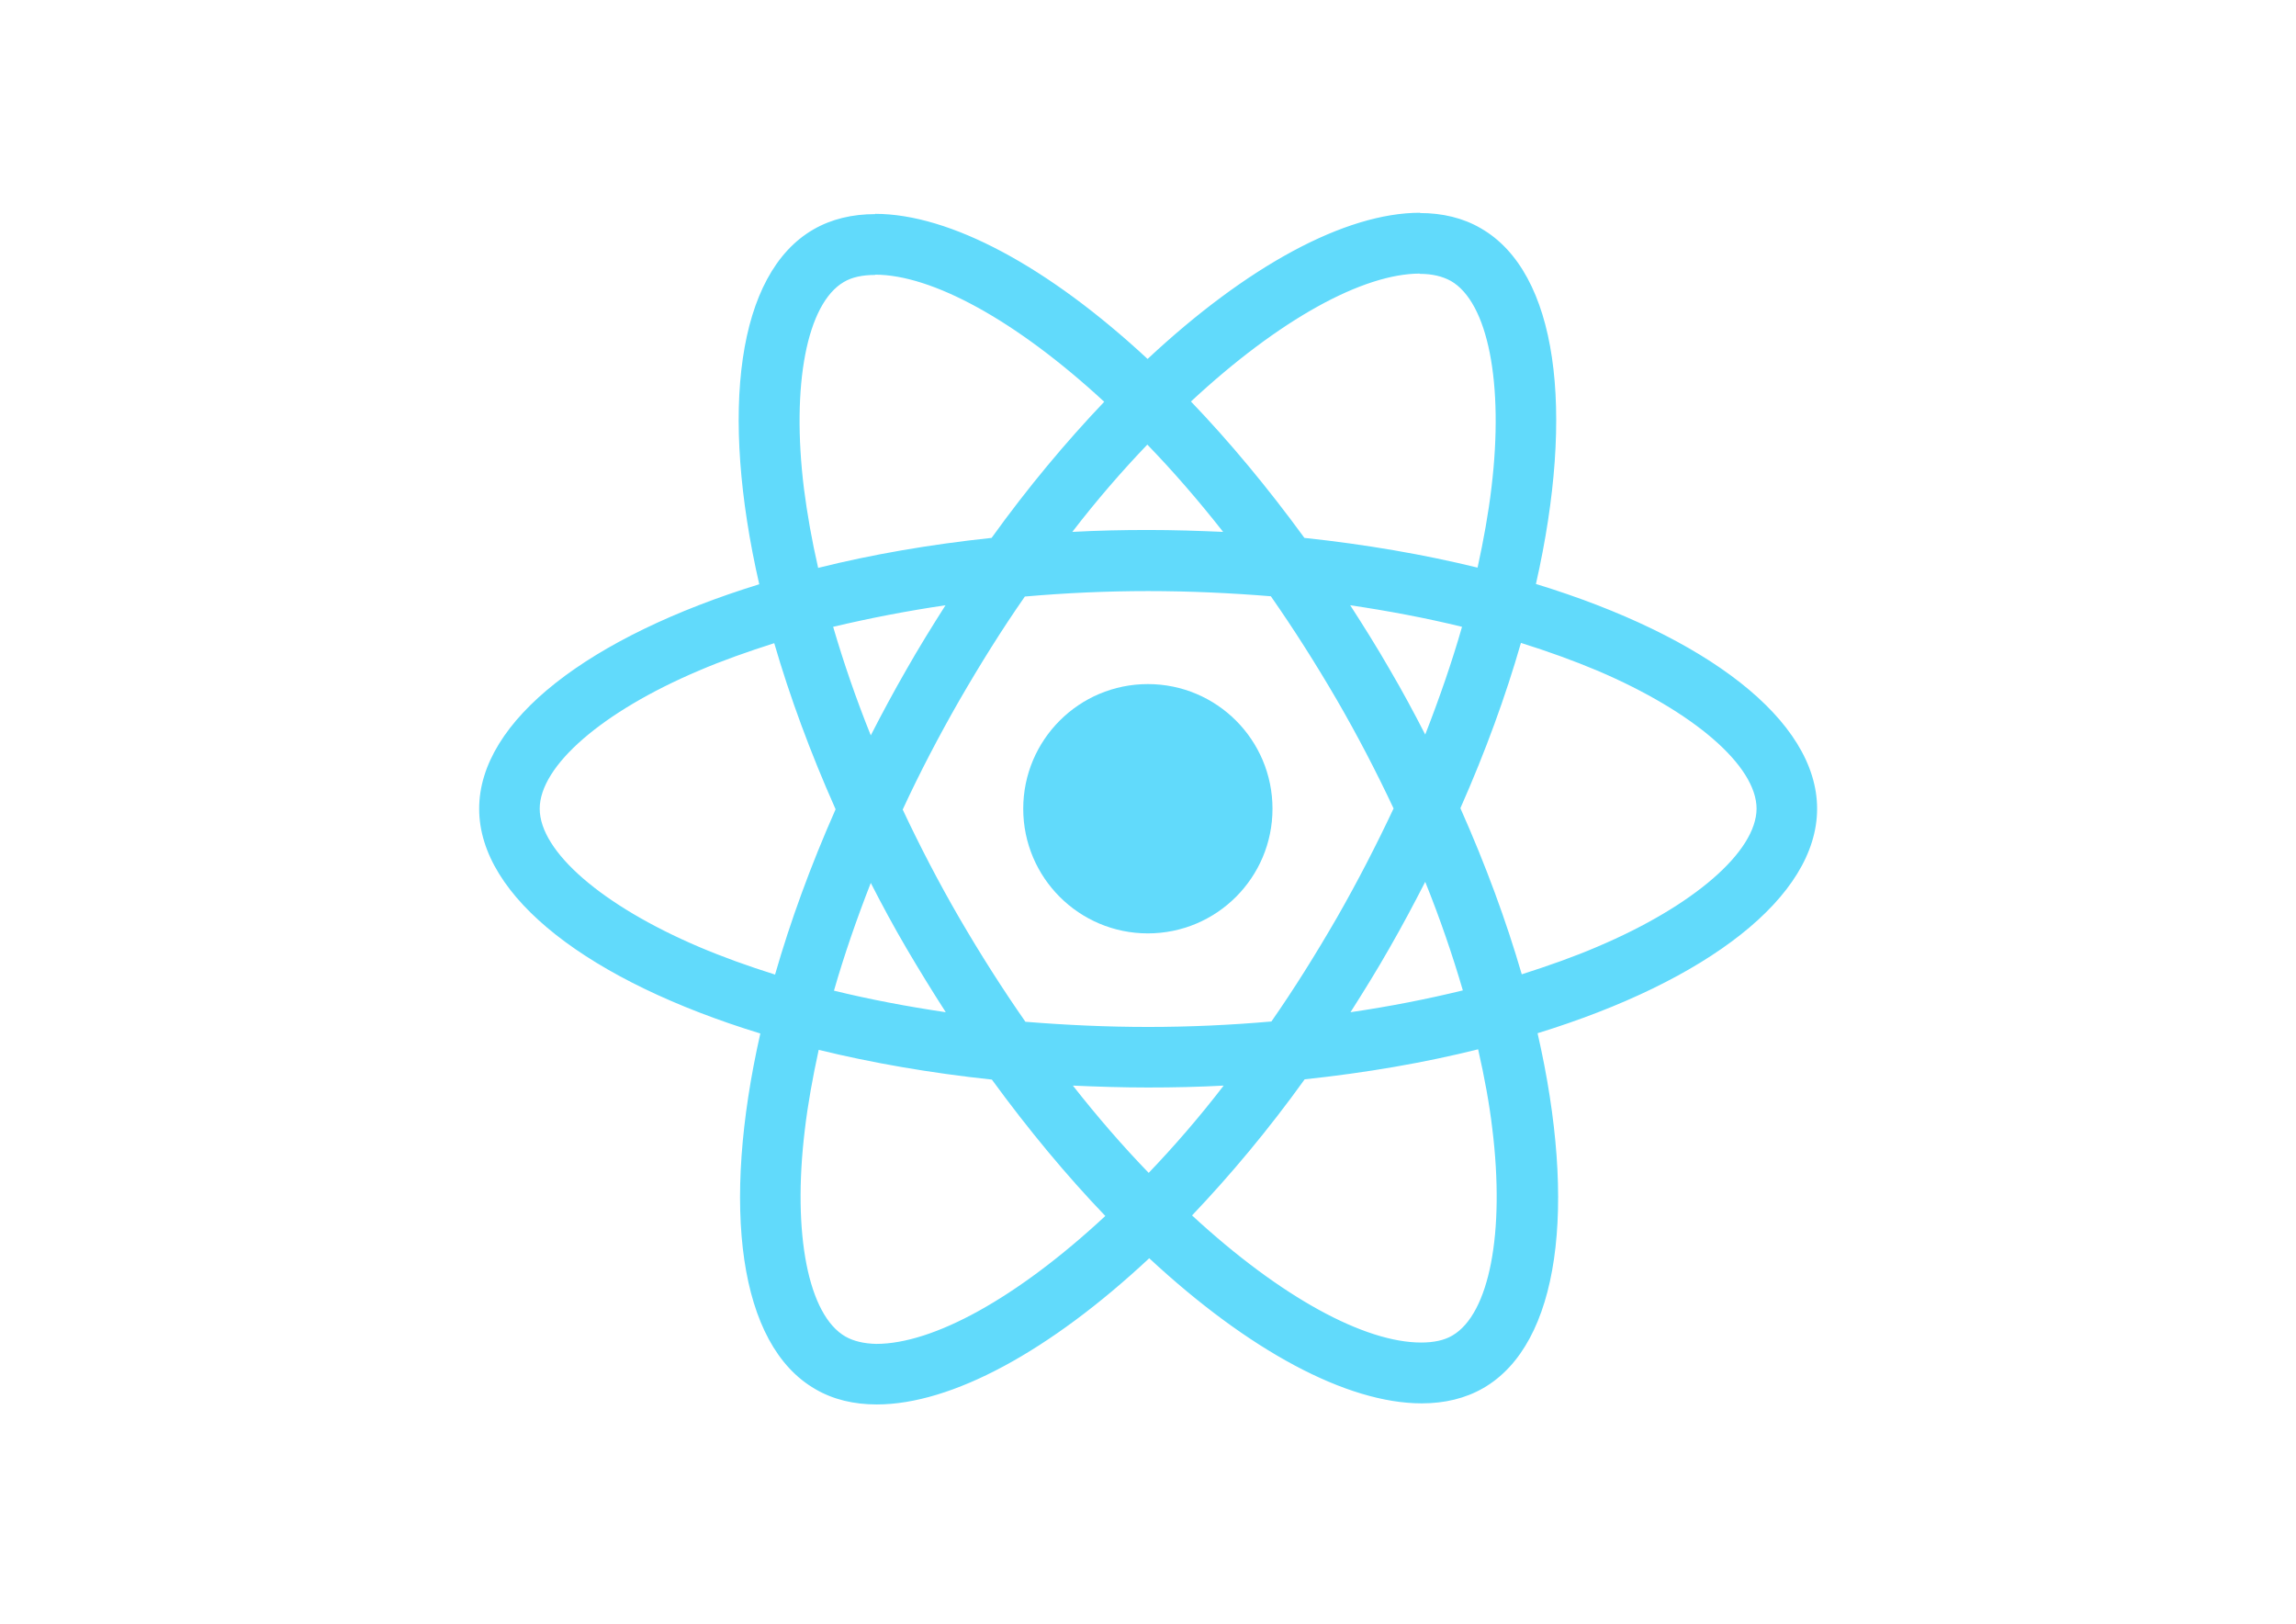
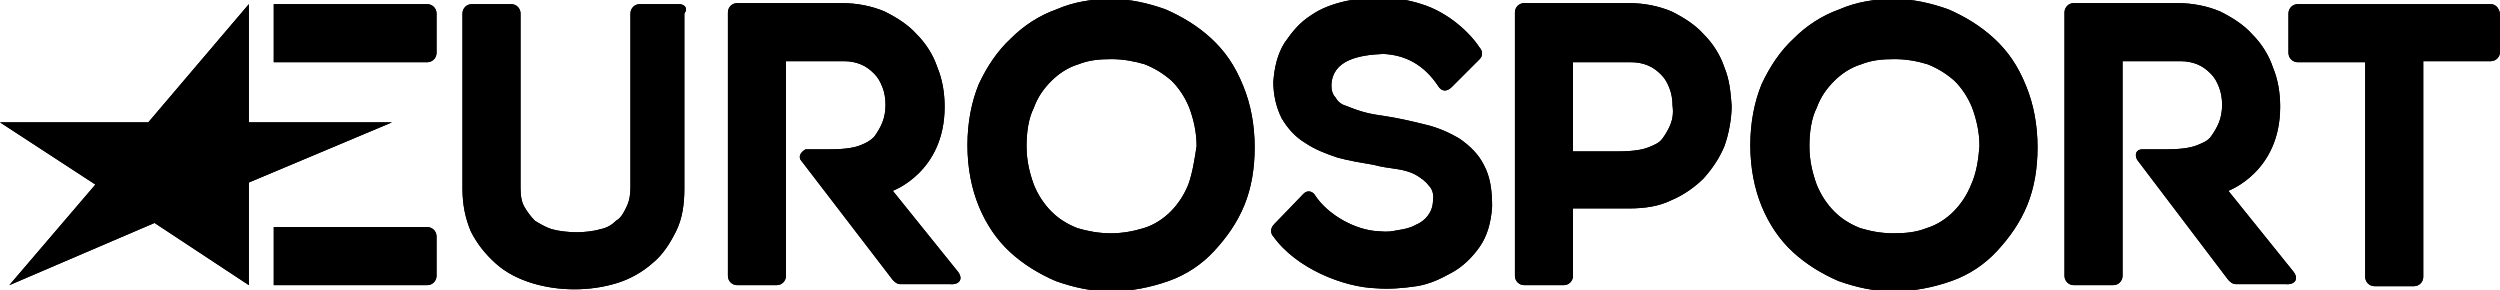
- <svg xmlns="http://www.w3.org/2000/svg" viewBox="0 0 841.9 595.3">
-   <g fill="#61DAFB">
-     <path d="M666.3 296.5c0-32.5-40.7-63.3-103.1-82.4 14.4-63.6 8-114.2-20.2-130.4-6.5-3.8-14.1-5.6-22.4-5.6v22.3c4.6 0 8.3.9 11.4 2.6 13.6 7.8 19.5 37.5 14.9 75.7-1.1 9.4-2.9 19.3-5.1 29.4-19.6-4.8-41-8.5-63.5-10.9-13.5-18.5-27.5-35.3-41.6-50 32.6-30.3 63.2-46.9 84-46.9V78c-27.5 0-63.5 19.6-99.9 53.6-36.4-33.8-72.4-53.2-99.9-53.2v22.3c20.7 0 51.4 16.5 84 46.6-14 14.7-28 31.4-41.3 49.9-22.6 2.4-44 6.1-63.6 11-2.3-10-4-19.7-5.2-29-4.7-38.2 1.1-67.9 14.6-75.8 3-1.8 6.9-2.6 11.5-2.6V78.5c-8.4 0-16 1.8-22.6 5.6-28.1 16.2-34.4 66.7-19.9 130.1-62.2 19.2-102.7 49.9-102.7 82.3 0 32.5 40.7 63.3 103.1 82.4-14.4 63.6-8 114.2 20.2 130.4 6.5 3.8 14.1 5.6 22.5 5.6 27.5 0 63.5-19.6 99.9-53.6 36.4 33.8 72.4 53.2 99.9 53.2 8.4 0 16-1.8 22.6-5.6 28.1-16.2 34.4-66.7 19.9-130.1 62-19.1 102.5-49.9 102.5-82.3zm-130.2-66.7c-3.7 12.9-8.3 26.2-13.5 39.5-4.1-8-8.4-16-13.1-24-4.6-8-9.5-15.8-14.4-23.4 14.2 2.1 27.9 4.7 41 7.9zm-45.8 106.5c-7.8 13.5-15.8 26.3-24.1 38.2-14.9 1.3-30 2-45.2 2-15.1 0-30.2-.7-45-1.9-8.3-11.9-16.4-24.6-24.2-38-7.6-13.1-14.5-26.4-20.8-39.8 6.2-13.4 13.2-26.8 20.7-39.9 7.8-13.5 15.8-26.3 24.1-38.2 14.9-1.3 30-2 45.2-2 15.1 0 30.2.7 45 1.9 8.3 11.9 16.4 24.6 24.2 38 7.6 13.1 14.5 26.4 20.8 39.8-6.3 13.4-13.2 26.8-20.7 39.9zm32.3-13c5.4 13.4 10 26.8 13.8 39.8-13.1 3.2-26.9 5.9-41.2 8 4.9-7.7 9.8-15.6 14.4-23.7 4.6-8 8.9-16.1 13-24.1zM421.2 430c-9.3-9.6-18.6-20.3-27.8-32 9 .4 18.2.7 27.5.7 9.4 0 18.7-.2 27.8-.7-9 11.7-18.3 22.4-27.5 32zm-74.4-58.9c-14.2-2.1-27.9-4.7-41-7.9 3.7-12.9 8.3-26.2 13.5-39.5 4.1 8 8.4 16 13.1 24 4.7 8 9.5 15.8 14.4 23.4zM420.7 163c9.3 9.6 18.6 20.3 27.8 32-9-.4-18.2-.7-27.5-.7-9.4 0-18.7.2-27.8.7 9-11.7 18.3-22.4 27.5-32zm-74 58.9c-4.9 7.7-9.8 15.6-14.4 23.7-4.6 8-8.9 16-13 24-5.4-13.4-10-26.8-13.8-39.8 13.1-3.1 26.9-5.8 41.2-7.9zm-90.5 125.2c-35.4-15.1-58.3-34.9-58.3-50.6 0-15.7 22.9-35.6 58.3-50.6 8.6-3.7 18-7 27.7-10.1 5.7 19.6 13.2 40 22.5 60.9-9.2 20.8-16.6 41.1-22.2 60.6-9.9-3.1-19.3-6.5-28-10.2zM310 490c-13.6-7.8-19.5-37.5-14.9-75.7 1.1-9.4 2.9-19.3 5.1-29.4 19.6 4.8 41 8.5 63.5 10.9 13.5 18.5 27.5 35.3 41.6 50-32.6 30.3-63.2 46.9-84 46.9-4.5-.1-8.3-1-11.3-2.7zm237.2-76.2c4.7 38.2-1.1 67.9-14.6 75.8-3 1.8-6.9 2.6-11.5 2.6-20.7 0-51.4-16.5-84-46.6 14-14.7 28-31.4 41.3-49.9 22.6-2.4 44-6.1 63.6-11 2.3 10.1 4.1 19.8 5.2 29.1zm38.5-66.7c-8.6 3.7-18 7-27.7 10.1-5.7-19.6-13.2-40-22.5-60.9 9.2-20.8 16.6-41.1 22.2-60.6 9.9 3.1 19.3 6.5 28.1 10.2 35.4 15.1 58.3 34.9 58.3 50.6-.1 15.7-23 35.6-58.4 50.6zM320.8 78.4z" />
-     <circle cx="420.9" cy="296.5" r="45.7" />
-     <path d="M520.5 78.1z" />
-   </g>
+ <svg xmlns="http://www.w3.org/2000/svg" viewBox="-197.1 266.7 241.1 27.9" class="Logolight:text-br-2-5">
+   <path d="M-173.1 294.2l-9.1-6-14 6 8.3-9.7-9.2-6h14.3l9.7-11.4v11.4h13.8l-13.8 5.8" />
+   <path d="M-155.9 272.7c.5 0 .9-.4.9-.9V268c0-.5-.4-.9-.9-.9h-14.8v5.6h14.8zm0 21.5c.5 0 .9-.4.9-.9v-3.8c0-.5-.4-.9-.9-.9h-14.8v5.6h14.8zm199-27.1H24.5c-.5 0-.9.4-.9.9v3.8c0 .5.4.9.9.9H31v20.7c0 .5.4.9.9.9h3.8c.5 0 .9-.4.9-.9v-20.8h6.5c.5 0 .9-.4.9-.9V268c-.1-.5-.4-.9-.9-.9zm-73.9 6.1c-.4-1.2-1.1-2.3-2-3.2-.8-.9-1.9-1.6-3.1-2.2-1.2-.5-2.6-.8-4.1-.8h-10.1c-.5 0-.9.4-.9.9v25.4c0 .5.4.9.9.9h3.8c.5 0 .9-.4.9-.9v-6.5h5.4c1.5 0 2.9-.2 4.1-.8 1.2-.5 2.3-1.3 3.1-2.1.8-.9 1.5-1.9 2-3.1.4-1.1.7-2.6.7-3.9-.1-1.3-.2-2.5-.7-3.7zm-5.2 5.5c-.2.5-.5 1-.8 1.4s-.8.6-1.3.8c-.5.2-1.3.4-3 .4h-4.3v-8.6h5.6c.6 0 1.1.1 1.6.3.5.2.9.5 1.3.9s.6.8.8 1.3c.2.5.3 1.1.3 1.7.1.7 0 1.3-.2 1.8zm-32.7-3.8c0 .5.1.9.4 1.2.2.4.6.7 1 .8.5.2 1 .4 1.7.6.7.2 1.4.3 2.1.4 1.3.2 2.6.5 3.8.8 1.3.3 2.4.8 3.4 1.4 1 .7 1.8 1.5 2.3 2.5.6 1.1.8 2.4.8 4-.1 1.6-.5 2.9-1.2 3.9s-1.6 1.9-2.7 2.5c-1.1.6-2.1 1.1-3.4 1.3-1.3.2-2.7.3-3.9.2-3.1-.1-7.7-1.9-9.9-5-.2-.2-.4-.7.1-1.2s2.8-2.9 2.8-2.9c.5-.5 1-.1 1.1.1 1.3 2 4 3.4 6.1 3.5 1.1.1 1.3 0 1.9-.1.6-.1 1.2-.2 1.7-.5.5-.2.9-.5 1.2-.9.3-.4.5-.9.5-1.5.1-.6-.1-1.1-.4-1.4-.3-.4-.7-.7-1.2-1-.5-.3-1.2-.5-1.9-.6-.7-.1-1.5-.2-2.2-.4-1.2-.2-2.4-.4-3.5-.7-1.2-.4-2.2-.8-3.1-1.4-1-.6-1.7-1.4-2.3-2.4-.5-1-.8-2.2-.8-3.5.1-1.4.4-2.7 1.1-3.8.7-1 1.4-1.9 2.5-2.6 1-.7 2.1-1.1 3.4-1.4 2.5-.5 4.8-.5 7.3.3 2.6.8 4.7 2.8 5.6 4.2.2.2.4.7 0 1.1l-2.7 2.7c-.5.5-1 .4-1.3-.1-1.4-2.1-3.2-3-5.3-3.1-2.4.1-4.9.6-5 3zm-11.6-4.5c-1.3-1.2-2.8-2.1-4.4-2.8-1.7-.6-3.4-1-5.3-1-1.8 0-3.6.3-5.2 1-1.7.6-3.2 1.6-4.4 2.8-1.3 1.2-2.3 2.7-3.1 4.4-.7 1.7-1.1 3.7-1.1 5.9s.4 4.2 1.1 5.9c.7 1.7 1.7 3.2 3 4.4 1.3 1.2 2.8 2.1 4.4 2.8 1.7.6 3.4 1 5.3 1 2 0 3.9-.4 5.6-1s3.2-1.6 4.4-2.9c1.2-1.3 2.2-2.7 2.9-4.4.7-1.7 1-3.6 1-5.6 0-2.2-.4-4.2-1.1-5.9-.8-2-1.8-3.4-3.1-4.6zm-2.2 14.1c-.4 1-1 1.9-1.7 2.6-.7.7-1.6 1.3-2.6 1.6s-2 .5-3.2.5c-1.1 0-2.2-.2-3.2-.5-1-.4-1.8-.9-2.5-1.6-.7-.7-1.3-1.6-1.7-2.6-.4-1.1-.7-2.3-.7-3.7 0-1.4.2-2.7.7-3.7.4-1.1 1-1.9 1.7-2.6.7-.7 1.6-1.3 2.6-1.6 1-.4 2-.5 3.2-.5 1.1 0 2.2.2 3.2.5 1 .4 1.8.9 2.6 1.6.7.7 1.3 1.6 1.7 2.6.4 1.1.7 2.3.7 3.7-.2 1.3-.4 2.6-.8 3.7zm77.7-14.1c-1.3-1.2-2.8-2.1-4.4-2.8-1.7-.6-3.4-1-5.3-1-1.8 0-3.6.3-5.2 1-1.7.6-3.2 1.6-4.4 2.8-1.3 1.2-2.3 2.7-3.1 4.4-.7 1.7-1.1 3.7-1.1 5.9s.4 4.2 1.1 5.9c.7 1.7 1.7 3.2 3 4.4 1.3 1.2 2.8 2.1 4.4 2.8 1.7.6 3.4 1 5.3 1 2 0 3.9-.4 5.6-1s3.2-1.6 4.4-2.9c1.2-1.3 2.2-2.7 2.9-4.4.7-1.7 1-3.6 1-5.6 0-2.2-.4-4.2-1.1-5.9-.8-2-1.8-3.4-3.1-4.6zM-7 284.5c-.4 1-1 1.9-1.7 2.6-.7.7-1.6 1.3-2.6 1.6-1 .4-2 .5-3.2.5s-2.2-.2-3.2-.5c-1-.4-1.8-.9-2.5-1.6-.7-.7-1.3-1.6-1.7-2.6-.4-1.1-.7-2.3-.7-3.7 0-1.4.2-2.7.7-3.7.4-1.1 1-1.9 1.7-2.6.7-.7 1.6-1.3 2.6-1.6 1-.4 2-.5 3.2-.5s2.2.2 3.2.5c1 .4 1.8.9 2.6 1.6.7.7 1.3 1.6 1.7 2.6.4 1.1.7 2.3.7 3.7-.1 1.3-.3 2.6-.8 3.7zm-124.6-17.4h-3.8c-.5 0-.9.4-.9.9v16.8c0 .7-.1 1.3-.4 1.9s-.5 1-1 1.3c-.4.4-.9.7-1.5.8-.6.2-1.6.3-2.3.3-.7 0-1.7-.1-2.4-.3-.6-.2-1.1-.5-1.6-.8-.4-.4-.7-.8-1-1.3s-.4-1.1-.4-1.9V268c0-.5-.4-.9-.9-.9h-3.8c-.5 0-.9.4-.9.9v16.9c0 1.6.3 2.9.8 4.1.6 1.2 1.4 2.2 2.4 3.1s2.2 1.5 3.5 1.9c1.3.4 2.7.6 4.1.6s2.8-.2 4.1-.6c1.3-.4 2.5-1.1 3.4-1.9 1-.8 1.7-1.9 2.3-3.1.6-1.2.8-2.6.8-4.1V268c.4-.5 0-.9-.5-.9zm26.8 25.7l-6.2-7.7s5-1.8 5-8.1c0-1.3-.2-2.6-.7-3.8-.4-1.2-1.1-2.3-2-3.2-.8-.9-1.9-1.6-3.1-2.2-1.2-.5-2.6-.8-4.1-.8H-126c-.5 0-.9.4-.9.9v25.4c0 .5.4.9.9.9h3.8c.5 0 .9-.4.9-.9v-20.7h5.6c.6 0 1.1.1 1.6.3.5.2.9.5 1.3.9s.6.8.8 1.3c.2.5.3 1.1.3 1.7s-.1 1.2-.3 1.7c-.2.5-.5 1-.8 1.4-.4.4-.8.6-1.3.8-.5.2-1.3.4-3 .4h-2.3s-.8.4-.5 1l8.9 11.6c.2.2.4.4.7.4h4.8c.9.1 1.4-.5.7-1.3zm128.8 0l-6.2-7.7s5-1.8 5-8.1c0-1.3-.2-2.6-.7-3.8-.4-1.2-1.1-2.3-2-3.2-.8-.9-1.9-1.6-3.1-2.2-1.2-.5-2.6-.8-4.1-.8h-10c-.5 0-.9.4-.9.9v25.4c0 .5.4.9.9.9h3.8c.5 0 .9-.4.9-.9v-20.7h5.6c.6 0 1.1.1 1.6.3.5.2.9.5 1.3.9s.6.8.8 1.3c.2.5.3 1.1.3 1.7s-.1 1.2-.3 1.7c-.2.5-.5 1-.8 1.4s-.8.6-1.3.8c-.5.2-1.3.4-3 .4H9.5c-.5 0-.8.4-.5 1l8.8 11.6c.2.2.4.4.7.4h4.8c.9.1 1.4-.5.7-1.3z" />
+   <path d="M-173.1 294.2l-9.1-6-14 6 8.3-9.7-9.2-6h14.3l9.7-11.4v11.4h13.8l-13.8 5.8" />
+   <path d="M-155.9 272.7c.5 0 .9-.4.9-.9V268c0-.5-.4-.9-.9-.9h-14.8v5.6h14.8zm0 21.5c.5 0 .9-.4.9-.9v-3.8c0-.5-.4-.9-.9-.9h-14.8v5.6h14.8zm199-27.1H24.5c-.5 0-.9.4-.9.9v3.8c0 .5.4.9.9.9H31v20.7c0 .5.4.9.9.9h3.8c.5 0 .9-.4.9-.9v-20.8h6.5c.5 0 .9-.4.9-.9V268c-.1-.5-.4-.9-.9-.9zm-73.9 6.1c-.4-1.2-1.1-2.3-2-3.2-.8-.9-1.9-1.6-3.1-2.2-1.2-.5-2.6-.8-4.1-.8h-10.1c-.5 0-.9.4-.9.9v25.4c0 .5.4.9.9.9h3.8c.5 0 .9-.4.9-.9v-6.5h5.4c1.5 0 2.9-.2 4.1-.8 1.2-.5 2.3-1.3 3.1-2.1.8-.9 1.5-1.9 2-3.1.4-1.1.7-2.6.7-3.9-.1-1.3-.2-2.5-.7-3.7zm-5.2 5.5c-.2.5-.5 1-.8 1.4s-.8.6-1.3.8c-.5.2-1.3.4-3 .4h-4.3v-8.6h5.6c.6 0 1.1.1 1.6.3.5.2.9.5 1.3.9s.6.8.8 1.3c.2.5.3 1.1.3 1.7.1.7 0 1.3-.2 1.8zm-32.7-3.8c0 .5.1.9.4 1.2.2.4.6.7 1 .8.5.2 1 .4 1.7.6.7.2 1.4.3 2.1.4 1.3.2 2.6.5 3.8.8 1.3.3 2.4.8 3.4 1.4 1 .7 1.8 1.5 2.3 2.5.6 1.1.8 2.4.8 4-.1 1.6-.5 2.9-1.2 3.9s-1.6 1.9-2.7 2.5c-1.1.6-2.1 1.1-3.4 1.3-1.3.2-2.7.3-3.9.2-3.1-.1-7.7-1.9-9.9-5-.2-.2-.4-.7.1-1.2s2.8-2.9 2.8-2.9c.5-.5 1-.1 1.1.1 1.3 2 4 3.4 6.1 3.5 1.1.1 1.3 0 1.9-.1.6-.1 1.2-.2 1.7-.5.5-.2.9-.5 1.2-.9.3-.4.5-.9.5-1.5.1-.6-.1-1.1-.4-1.4-.3-.4-.7-.7-1.2-1-.5-.3-1.2-.5-1.9-.6-.7-.1-1.5-.2-2.2-.4-1.2-.2-2.4-.4-3.5-.7-1.2-.4-2.2-.8-3.1-1.4-1-.6-1.7-1.4-2.3-2.4-.5-1-.8-2.2-.8-3.5.1-1.4.4-2.7 1.1-3.8.7-1 1.4-1.9 2.5-2.6 1-.7 2.1-1.1 3.4-1.4 2.5-.5 4.8-.5 7.3.3 2.6.8 4.7 2.8 5.6 4.2.2.2.4.7 0 1.1l-2.7 2.7c-.5.5-1 .4-1.3-.1-1.4-2.1-3.2-3-5.3-3.1-2.4.1-4.9.6-5 3zm-11.6-4.5c-1.3-1.2-2.8-2.1-4.4-2.8-1.7-.6-3.4-1-5.3-1-1.8 0-3.6.3-5.2 1-1.7.6-3.2 1.6-4.4 2.8-1.3 1.2-2.3 2.7-3.1 4.4-.7 1.7-1.1 3.7-1.1 5.9s.4 4.2 1.1 5.9c.7 1.7 1.7 3.2 3 4.4 1.3 1.2 2.8 2.1 4.4 2.8 1.7.6 3.4 1 5.3 1 2 0 3.9-.4 5.6-1s3.2-1.6 4.4-2.9c1.2-1.3 2.2-2.7 2.9-4.4.7-1.7 1-3.6 1-5.6 0-2.2-.4-4.2-1.1-5.9-.8-2-1.8-3.4-3.1-4.6zm-2.2 14.1c-.4 1-1 1.9-1.7 2.6-.7.7-1.6 1.3-2.6 1.6s-2 .5-3.2.5c-1.1 0-2.2-.2-3.2-.5-1-.4-1.8-.9-2.5-1.6-.7-.7-1.3-1.6-1.7-2.6-.4-1.1-.7-2.3-.7-3.7 0-1.4.2-2.7.7-3.7.4-1.1 1-1.9 1.7-2.6.7-.7 1.6-1.3 2.6-1.6 1-.4 2-.5 3.2-.5 1.1 0 2.2.2 3.2.5 1 .4 1.8.9 2.6 1.6.7.7 1.3 1.6 1.7 2.6.4 1.1.7 2.3.7 3.7-.2 1.3-.4 2.6-.8 3.7zm77.7-14.1c-1.3-1.2-2.8-2.1-4.4-2.8-1.7-.6-3.4-1-5.3-1-1.8 0-3.6.3-5.2 1-1.7.6-3.2 1.6-4.4 2.8-1.3 1.2-2.3 2.7-3.1 4.4-.7 1.7-1.1 3.7-1.1 5.9s.4 4.2 1.1 5.9c.7 1.7 1.7 3.2 3 4.4 1.3 1.2 2.8 2.1 4.4 2.8 1.7.6 3.4 1 5.3 1 2 0 3.9-.4 5.6-1s3.2-1.6 4.4-2.9c1.2-1.3 2.2-2.7 2.9-4.4.7-1.7 1-3.6 1-5.6 0-2.2-.4-4.2-1.1-5.9-.8-2-1.8-3.4-3.1-4.6zM-7 284.5c-.4 1-1 1.9-1.7 2.6-.7.7-1.6 1.3-2.6 1.6-1 .4-2 .5-3.2.5s-2.2-.2-3.2-.5c-1-.4-1.8-.9-2.5-1.6-.7-.7-1.3-1.6-1.7-2.6-.4-1.1-.7-2.3-.7-3.7 0-1.4.2-2.7.7-3.7.4-1.1 1-1.9 1.7-2.6.7-.7 1.6-1.3 2.6-1.6 1-.4 2-.5 3.2-.5s2.2.2 3.2.5c1 .4 1.8.9 2.6 1.6.7.7 1.3 1.6 1.7 2.6.4 1.1.7 2.3.7 3.7-.1 1.3-.3 2.6-.8 3.7zm-124.6-17.4h-3.8c-.5 0-.9.4-.9.9v16.8c0 .7-.1 1.3-.4 1.9s-.5 1-1 1.3c-.4.4-.9.7-1.5.8-.6.2-1.6.3-2.3.3-.7 0-1.7-.1-2.4-.3-.6-.2-1.1-.5-1.6-.8-.4-.4-.7-.8-1-1.3s-.4-1.1-.4-1.9V268c0-.5-.4-.9-.9-.9h-3.8c-.5 0-.9.4-.9.9v16.9c0 1.6.3 2.9.8 4.1.6 1.2 1.4 2.2 2.4 3.1s2.2 1.5 3.5 1.9c1.3.4 2.7.6 4.1.6s2.8-.2 4.1-.6c1.3-.4 2.5-1.1 3.4-1.9 1-.8 1.7-1.9 2.3-3.1.6-1.2.8-2.6.8-4.1V268c.4-.5 0-.9-.5-.9zm26.8 25.7l-6.2-7.7s5-1.8 5-8.1c0-1.3-.2-2.6-.7-3.8-.4-1.2-1.1-2.3-2-3.2-.8-.9-1.9-1.6-3.1-2.2-1.2-.5-2.6-.8-4.1-.8H-126c-.5 0-.9.4-.9.9v25.4c0 .5.4.9.9.9h3.8c.5 0 .9-.4.9-.9v-20.7h5.6c.6 0 1.1.1 1.6.3.5.2.9.5 1.3.9s.6.8.8 1.3c.2.5.3 1.1.3 1.7s-.1 1.2-.3 1.7c-.2.5-.5 1-.8 1.4-.4.4-.8.6-1.3.8-.5.2-1.3.4-3 .4h-2.3s-.8.4-.5 1l8.9 11.6c.2.2.4.4.7.4h4.8c.9.1 1.4-.5.7-1.3zm128.8 0l-6.2-7.7s5-1.8 5-8.1c0-1.3-.2-2.6-.7-3.8-.4-1.2-1.1-2.3-2-3.2-.8-.9-1.9-1.6-3.1-2.2-1.2-.5-2.6-.8-4.1-.8h-10c-.5 0-.9.4-.9.9v25.4c0 .5.4.9.9.9h3.8c.5 0 .9-.4.9-.9v-20.7h5.6c.6 0 1.1.1 1.6.3.5.2.9.5 1.3.9s.6.8.8 1.3c.2.5.3 1.1.3 1.7s-.1 1.2-.3 1.7c-.2.5-.5 1-.8 1.4s-.8.6-1.3.8c-.5.2-1.3.4-3 .4H9.5c-.5 0-.8.4-.5 1l8.8 11.6c.2.2.4.4.7.4h4.8c.9.1 1.4-.5.7-1.3z" />
</svg>
